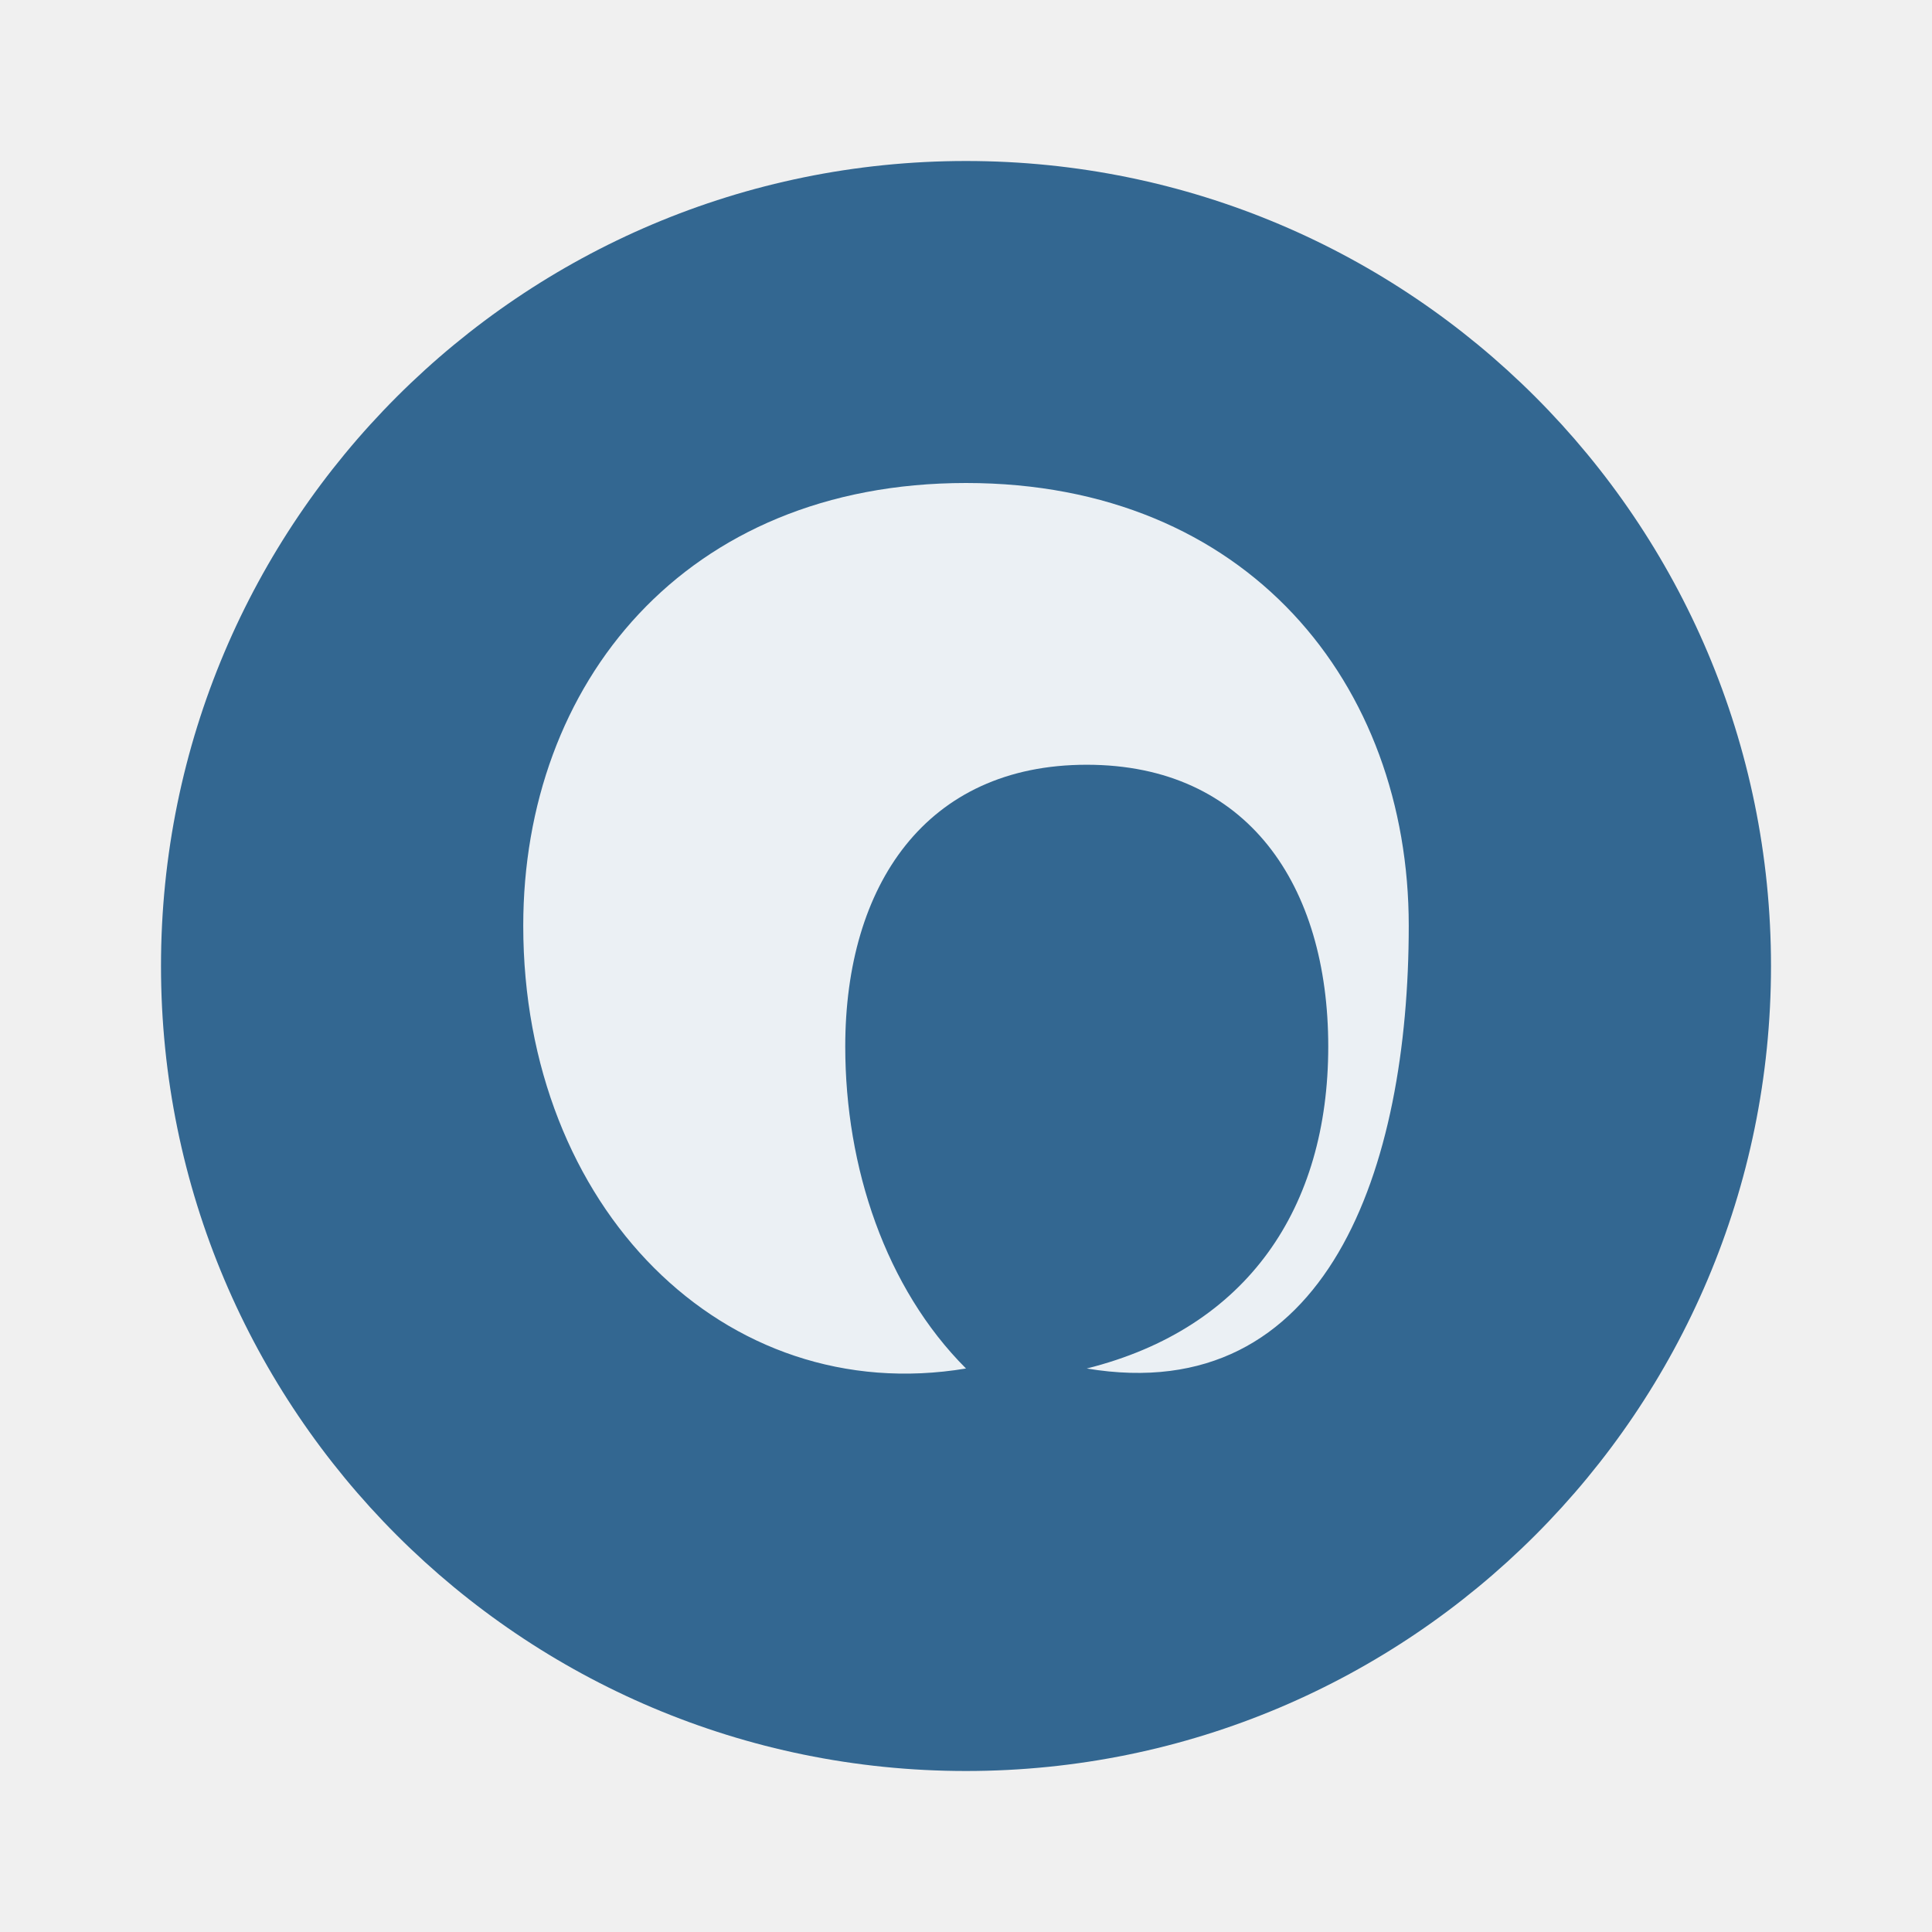
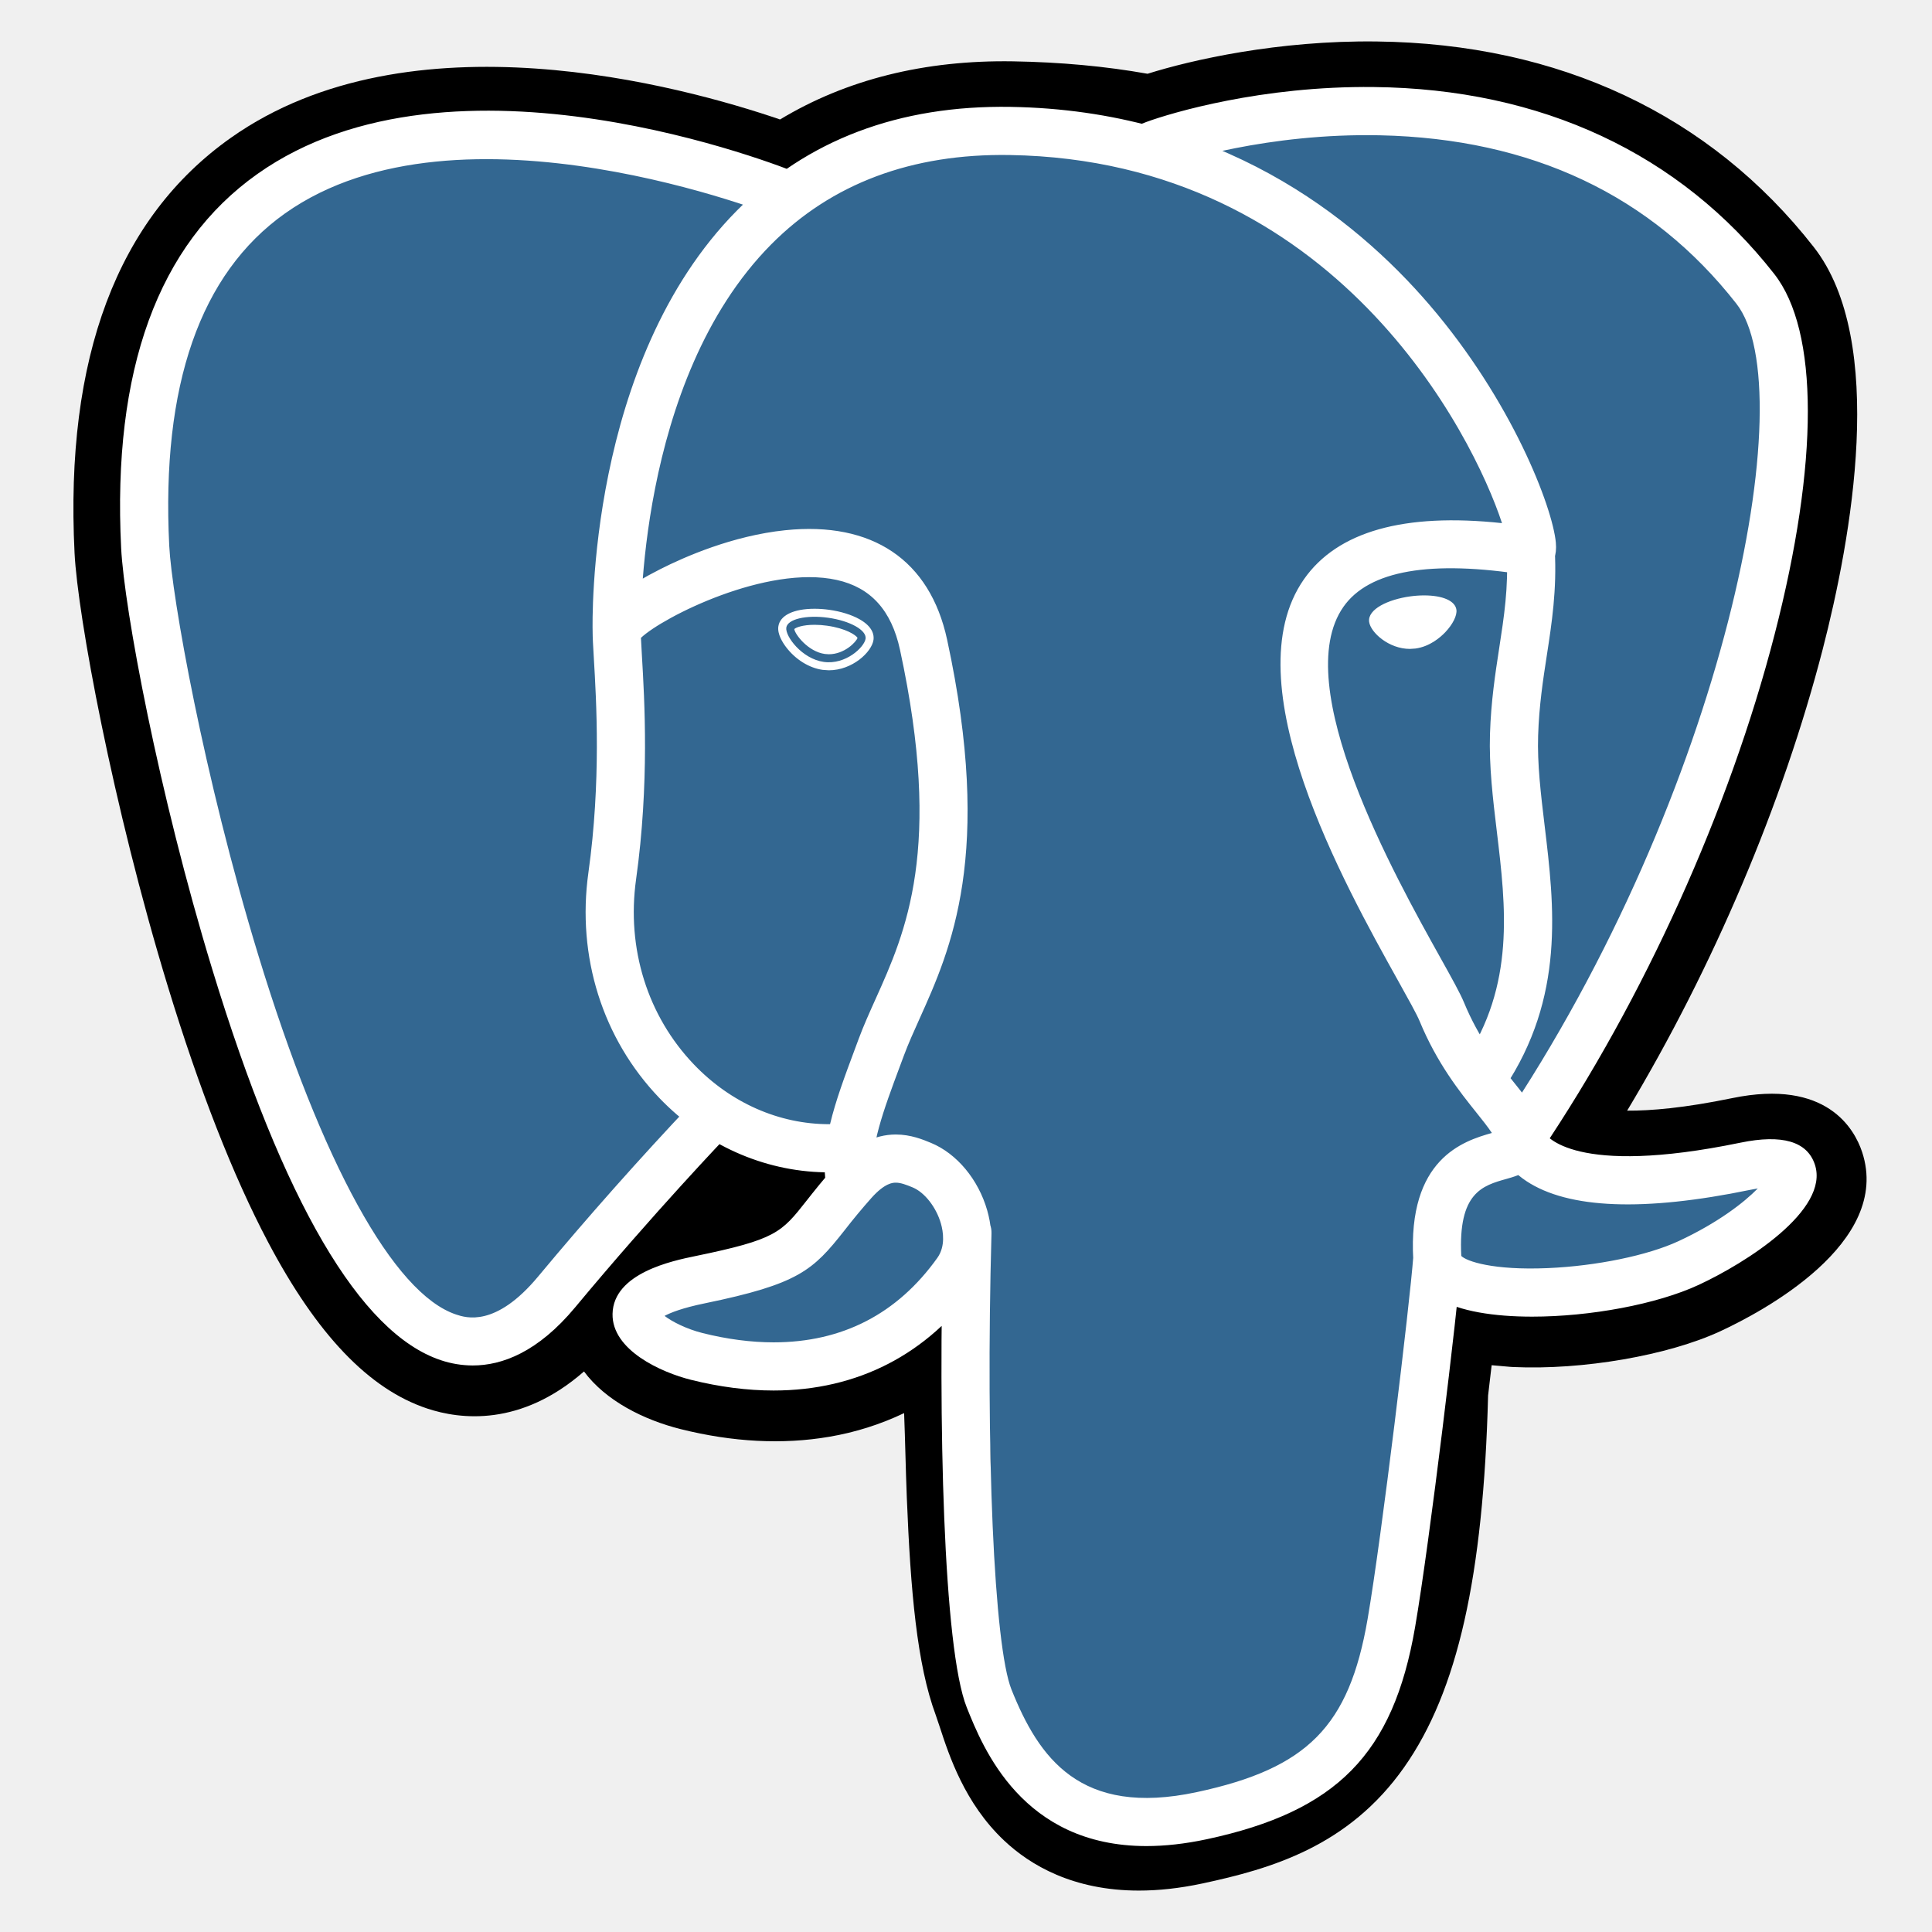
- <svg xmlns="http://www.w3.org/2000/svg" viewBox="0 0 48 48">
-   <circle cx="24" cy="24" r="20" fill="#336791" />
-   <path d="M24 12 C17 12 13 17 13 23 C13 30 18 35 24 34 C22 32 21 29 21 26 C21 22 23 19 27 19 C31 19 33 22 33 26 C33 30 31 33 27 34 C33 35 35 29 35 23 C35 17 31 12 24 12 Z" fill="#fff" opacity="0.9" />
+ <svg xmlns="http://www.w3.org/2000/svg" viewBox="0 0 128 128">
+   <path d="M93.809 92.112c.785-6.533.55-7.492 5.416-6.433l1.235.108c3.742.17 8.637-.602 11.513-1.938 6.191-2.873 9.861-7.668 3.758-6.409-13.924 2.873-14.881-1.842-14.881-1.842 14.703-21.815 20.849-49.508 15.543-56.287-14.47-18.489-39.517-9.746-39.936-9.52l-.134.025c-2.751-.571-5.83-.912-9.289-.968-6.301-.104-11.082 1.652-14.709 4.402 0 0-44.683-18.409-42.604 23.151.442 8.841 12.672 66.898 27.26 49.362 5.332-6.412 10.484-11.834 10.484-11.834 2.558 1.699 5.622 2.567 8.834 2.255l.249-.212c-.078.796-.044 1.575.099 2.497-3.757 4.199-2.653 4.936-10.166 6.482-7.602 1.566-3.136 4.355-.221 5.084 3.535.884 11.712 2.136 17.238-5.598l-.22.882c1.474 1.18 1.375 8.477 1.583 13.69.209 5.214.558 10.079 1.621 12.948 1.063 2.868 2.317 10.256 12.191 8.14 8.252-1.764 14.561-4.309 15.136-27.985" />
+   <path d="M75.458 125.256c-4.367 0-7.211-1.689-8.938-3.32-2.607-2.46-3.641-5.629-4.259-7.522l-.267-.79c-1.244-3.358-1.666-8.193-1.916-14.419-.038-.935-.064-1.898-.093-2.919-.021-.747-.047-1.684-.085-2.664a18.8 18.8 0 01-4.962 1.568c-3.079.526-6.389.356-9.84-.507-2.435-.609-4.965-1.871-6.407-3.82-4.203 3.681-8.212 3.182-10.396 2.453-3.853-1.285-7.301-4.896-10.542-11.037-2.309-4.375-4.542-10.075-6.638-16.943-3.65-11.96-5.969-24.557-6.175-28.693C4.292 23.698 7.777 14.44 15.296 9.129 27.157.751 45.128 5.678 51.68 7.915c4.402-2.653 9.581-3.944 15.433-3.851 3.143.051 6.136.327 8.916.823 2.9-.912 8.628-2.221 15.185-2.139 12.081.144 22.092 4.852 28.949 13.615 4.894 6.252 2.474 19.381.597 26.651-2.642 10.226-7.271 21.102-12.957 30.57 1.544.011 3.781-.174 6.961-.831 6.274-1.295 8.109 2.069 8.607 3.575 1.995 6.042-6.677 10.608-9.382 11.864-3.466 1.609-9.117 2.589-13.745 2.377l-.202-.013-1.216-.107-.12 1.014-.116.991c-.311 11.999-2.025 19.598-5.552 24.619-3.697 5.264-8.835 6.739-13.361 7.709-1.544.33-2.947.474-4.219.474zm-9.19-43.671c2.819 2.256 3.066 6.501 3.287 14.434.028.99.054 1.927.089 2.802.106 2.65.355 8.855 1.327 11.477.137.371.26.747.39 1.146 1.083 3.316 1.626 4.979 6.309 3.978 3.931-.843 5.952-1.599 7.534-3.851 2.299-3.274 3.585-9.86 3.821-19.575l4.783.116-4.75-.57.14-1.186c.455-3.91.783-6.734 3.396-8.602 2.097-1.498 4.486-1.353 6.389-1.01-2.091-1.58-2.669-3.433-2.823-4.193l-.399-1.965 1.121-1.663c6.457-9.58 11.781-21.354 14.609-32.304 2.906-11.251 2.02-17.226 1.134-18.356-11.729-14.987-32.068-8.799-34.192-8.097l-.359.194-1.8.335-.922-.191c-2.542-.528-5.366-.82-8.393-.869-4.756-.08-8.593 1.044-11.739 3.431l-2.183 1.655-2.533-1.043c-5.412-2.213-21.308-6.662-29.696-.721-4.656 3.298-6.777 9.76-6.305 19.207.156 3.119 2.275 14.926 5.771 26.377 4.831 15.825 9.221 21.082 11.054 21.693.32.108 1.15-.537 1.976-1.529a270.708 270.708 0 0110.694-12.07l2.77-2.915 3.349 2.225c1.35.897 2.839 1.406 4.368 1.502l7.987-6.812-1.157 11.808c-.026.265-.039.626.065 1.296l.348 2.238-1.51 1.688-.174.196 4.388 2.025 1.836-2.301z" />
+   <path fill="#336791" d="M115.731 77.44c-13.925 2.873-14.882-1.842-14.882-1.842 14.703-21.816 20.849-49.51 15.545-56.287C101.924.823 76.875 9.566 76.457 9.793l-.135.024c-2.751-.571-5.83-.911-9.291-.967-6.301-.103-11.08 1.652-14.707 4.402 0 0-44.684-18.408-42.606 23.151.442 8.842 12.672 66.899 27.26 49.363 5.332-6.412 10.483-11.834 10.483-11.834 2.559 1.699 5.622 2.567 8.833 2.255l.25-.212c-.078.796-.042 1.575.1 2.497-3.758 4.199-2.654 4.936-10.167 6.482-7.602 1.566-3.136 4.355-.22 5.084 3.534.884 11.712 2.136 17.237-5.598l-.221.882c1.473 1.18 2.507 7.672 2.334 13.557-.174 5.885-.29 9.926.871 13.082 1.16 3.156 2.316 10.256 12.192 8.14 8.252-1.768 12.528-6.351 13.124-13.995.422-5.435 1.377-4.631 1.438-9.49l.767-2.3c.884-7.367.14-9.743 5.225-8.638l1.235.108c3.742.17 8.639-.602 11.514-1.938 6.19-2.871 9.861-7.667 3.758-6.408z" />
+   <path fill="#fff" d="M75.957 122.307c-8.232 0-10.84-6.519-11.907-9.185-1.562-3.907-1.899-19.069-1.551-31.503a1.59 1.59 0 011.64-1.55 1.594 1.594 0 011.55 1.639c-.401 14.341.168 27.337 1.324 30.229 1.804 4.509 4.54 8.453 12.275 6.796 7.343-1.575 10.093-4.359 11.318-11.46.94-5.449 2.799-20.951 3.028-24.01a1.593 1.593 0 011.71-1.472 1.597 1.597 0 011.472 1.71c-.239 3.185-2.089 18.657-3.065 24.315-1.446 8.387-5.185 12.191-13.794 14.037-1.463.313-2.792.453-4 .454zM31.321 90.466a6.71 6.71 0 01-2.116-.35c-5.347-1.784-10.44-10.492-15.138-25.885-3.576-11.717-5.842-23.947-6.041-27.922-.589-11.784 2.445-20.121 9.02-24.778 13.007-9.216 34.888-.44 35.813-.062a1.596 1.596 0 01-1.207 2.955c-.211-.086-21.193-8.492-32.768-.285-5.622 3.986-8.203 11.392-7.672 22.011.167 3.349 2.284 15.285 5.906 27.149 4.194 13.742 8.967 22.413 13.096 23.79.648.216 2.62.873 5.439-2.517A245.272 245.272 0 0145.88 73.046a1.596 1.596 0 012.304 2.208c-.048.05-4.847 5.067-10.077 11.359-2.477 2.979-4.851 3.853-6.786 3.853zm69.429-13.445a1.596 1.596 0 01-1.322-2.487c14.863-22.055 20.08-48.704 15.612-54.414-5.624-7.186-13.565-10.939-23.604-11.156-7.433-.16-13.341 1.738-14.307 2.069l-.243.099c-.971.305-1.716-.227-1.997-.849a1.6 1.6 0 01.631-2.025c.046-.027.192-.089.429-.176l-.021.006.021-.007c1.641-.601 7.639-2.4 15.068-2.315 11.108.118 20.284 4.401 26.534 12.388 2.957 3.779 2.964 12.485.019 23.887-3.002 11.625-8.651 24.118-15.497 34.277-.306.457-.81.703-1.323.703zm.76 10.21c-2.538 0-4.813-.358-6.175-1.174-1.4-.839-1.667-1.979-1.702-2.584-.382-6.71 3.32-7.878 5.208-8.411-.263-.398-.637-.866-1.024-1.349-1.101-1.376-2.609-3.26-3.771-6.078-.182-.44-.752-1.463-1.412-2.648-3.579-6.418-11.026-19.773-6.242-26.612 2.214-3.165 6.623-4.411 13.119-3.716C97.6 28.837 88.5 10.625 66.907 10.271c-6.494-.108-11.82 1.889-15.822 5.93-8.96 9.049-8.636 25.422-8.631 25.586a1.595 1.595 0 11-3.19.084c-.02-.727-.354-17.909 9.554-27.916C53.455 9.272 59.559 6.96 66.96 7.081c13.814.227 22.706 7.25 27.732 13.101 5.479 6.377 8.165 13.411 8.386 15.759.165 1.746-1.088 2.095-1.341 2.147l-.576.013c-6.375-1.021-10.465-.312-12.156 2.104-3.639 5.201 3.406 17.834 6.414 23.229.768 1.376 1.322 2.371 1.576 2.985.988 2.396 2.277 4.006 3.312 5.3.911 1.138 1.7 2.125 1.982 3.283.131.23 1.99 2.98 13.021.703 2.765-.57 4.423-.083 4.93 1.45.997 3.015-4.597 6.532-7.694 7.97-2.775 1.29-7.204 2.106-11.036 2.106zm-4.696-4.021c.35.353 2.101.962 5.727.806 3.224-.138 6.624-.839 8.664-1.786 2.609-1.212 4.351-2.567 5.253-3.492l-.5.092c-7.053 1.456-12.042 1.262-14.828-.577a6.162 6.162 0 01-.54-.401c-.302.119-.581.197-.78.253-1.58.443-3.214.902-2.996 5.105zm-45.562 8.915c-1.752 0-3.596-.239-5.479-.71-1.951-.488-5.24-1.957-5.19-4.37.057-2.707 3.994-3.519 5.476-3.824 5.354-1.103 5.703-1.545 7.376-3.67.488-.619 1.095-1.39 1.923-2.314 1.229-1.376 2.572-2.073 3.992-2.073.989 0 1.8.335 2.336.558 1.708.708 3.133 2.42 3.719 4.467.529 1.847.276 3.625-.71 5.006-3.237 4.533-7.886 6.93-13.443 6.93zm-7.222-4.943c.481.372 1.445.869 2.518 1.137 1.631.408 3.213.615 4.705.615 4.546 0 8.196-1.882 10.847-5.594.553-.774.387-1.757.239-2.274-.31-1.083-1.08-2.068-1.873-2.397-.43-.178-.787-.314-1.115-.314-.176 0-.712 0-1.614 1.009a41.146 41.146 0 00-1.794 2.162c-2.084 2.646-3.039 3.544-9.239 4.821-1.513.31-2.289.626-2.674.835zm12.269-7.36a1.596 1.596 0 01-1.575-1.354 8.218 8.218 0 01-.08-.799c-4.064-.076-7.985-1.82-10.962-4.926-3.764-3.927-5.477-9.368-4.699-14.927.845-6.037.529-11.366.359-14.229-.047-.796-.081-1.371-.079-1.769.003-.505.013-1.844 4.489-4.113 1.592-.807 4.784-2.215 8.271-2.576 5.777-.597 9.585 1.976 10.725 7.246 3.077 14.228.244 20.521-1.825 25.117-.385.856-.749 1.664-1.04 2.447l-.257.69c-1.093 2.931-2.038 5.463-1.748 7.354a1.595 1.595 0 01-1.335 1.819l-.244.02zM42.464 42.26l.062 1.139c.176 2.974.504 8.508-.384 14.86-.641 4.585.759 9.06 3.843 12.276 2.437 2.542 5.644 3.945 8.94 3.945h.068c.369-1.555.982-3.197 1.642-4.966l.255-.686c.329-.884.714-1.74 1.122-2.646 1.991-4.424 4.47-9.931 1.615-23.132-.565-2.615-1.936-4.128-4.189-4.627-4.628-1.022-11.525 2.459-12.974 3.837zm9.63-.677c-.08.564 1.033 2.07 2.485 2.271 1.449.203 2.689-.975 2.768-1.539.079-.564-1.033-1.186-2.485-1.388-1.451-.202-2.691.092-2.768.656zm2.818 2.826l-.407-.028c-.9-.125-1.81-.692-2.433-1.518-.219-.29-.576-.852-.505-1.354.101-.736.999-1.177 2.4-1.177.313 0 .639.023.967.069.766.106 1.477.327 2.002.62.91.508.977 1.075.936 1.368-.112.813-1.405 2.02-2.96 2.02zm-2.289-2.732c.045.348.907 1.496 2.029 1.651l.261.018c1.036 0 1.81-.815 1.901-1.082-.096-.182-.762-.634-2.025-.81a5.823 5.823 0 00-.821-.059c-.812 0-1.243.183-1.345.282zm43.605-1.245c.079.564-1.033 2.07-2.484 2.272-1.45.202-2.691-.975-2.771-1.539-.076-.564 1.036-1.187 2.486-1.388 1.45-.203 2.689.092 2.769.655zm-2.819 2.56c-1.396 0-2.601-1.086-2.7-1.791-.115-.846 1.278-1.489 2.712-1.688.316-.044.629-.066.93-.066 1.238 0 2.058.363 2.14.949.053.379-.238.964-.739 1.492-.331.347-1.026.948-1.973 1.079l-.37.025zm.943-3.013c-.276 0-.564.021-.856.061-1.441.201-2.301.779-2.259 1.089.048.341.968 1.332 2.173 1.332l.297-.021c.787-.109 1.378-.623 1.66-.919.443-.465.619-.903.598-1.052-.028-.198-.56-.49-1.613-.49zm3.965 32.843a1.594 1.594 0 01-1.324-2.483c3.398-5.075 2.776-10.25 2.175-15.255-.257-2.132-.521-4.337-.453-6.453.07-2.177.347-3.973.614-5.71.317-2.058.617-4.002.493-6.31a1.595 1.595 0 113.186-.172c.142 2.638-.197 4.838-.525 6.967-.253 1.643-.515 3.342-.578 5.327-.061 1.874.178 3.864.431 5.97.64 5.322 1.365 11.354-2.691 17.411a1.596 1.596 0 01-1.328.708z" />
</svg>
